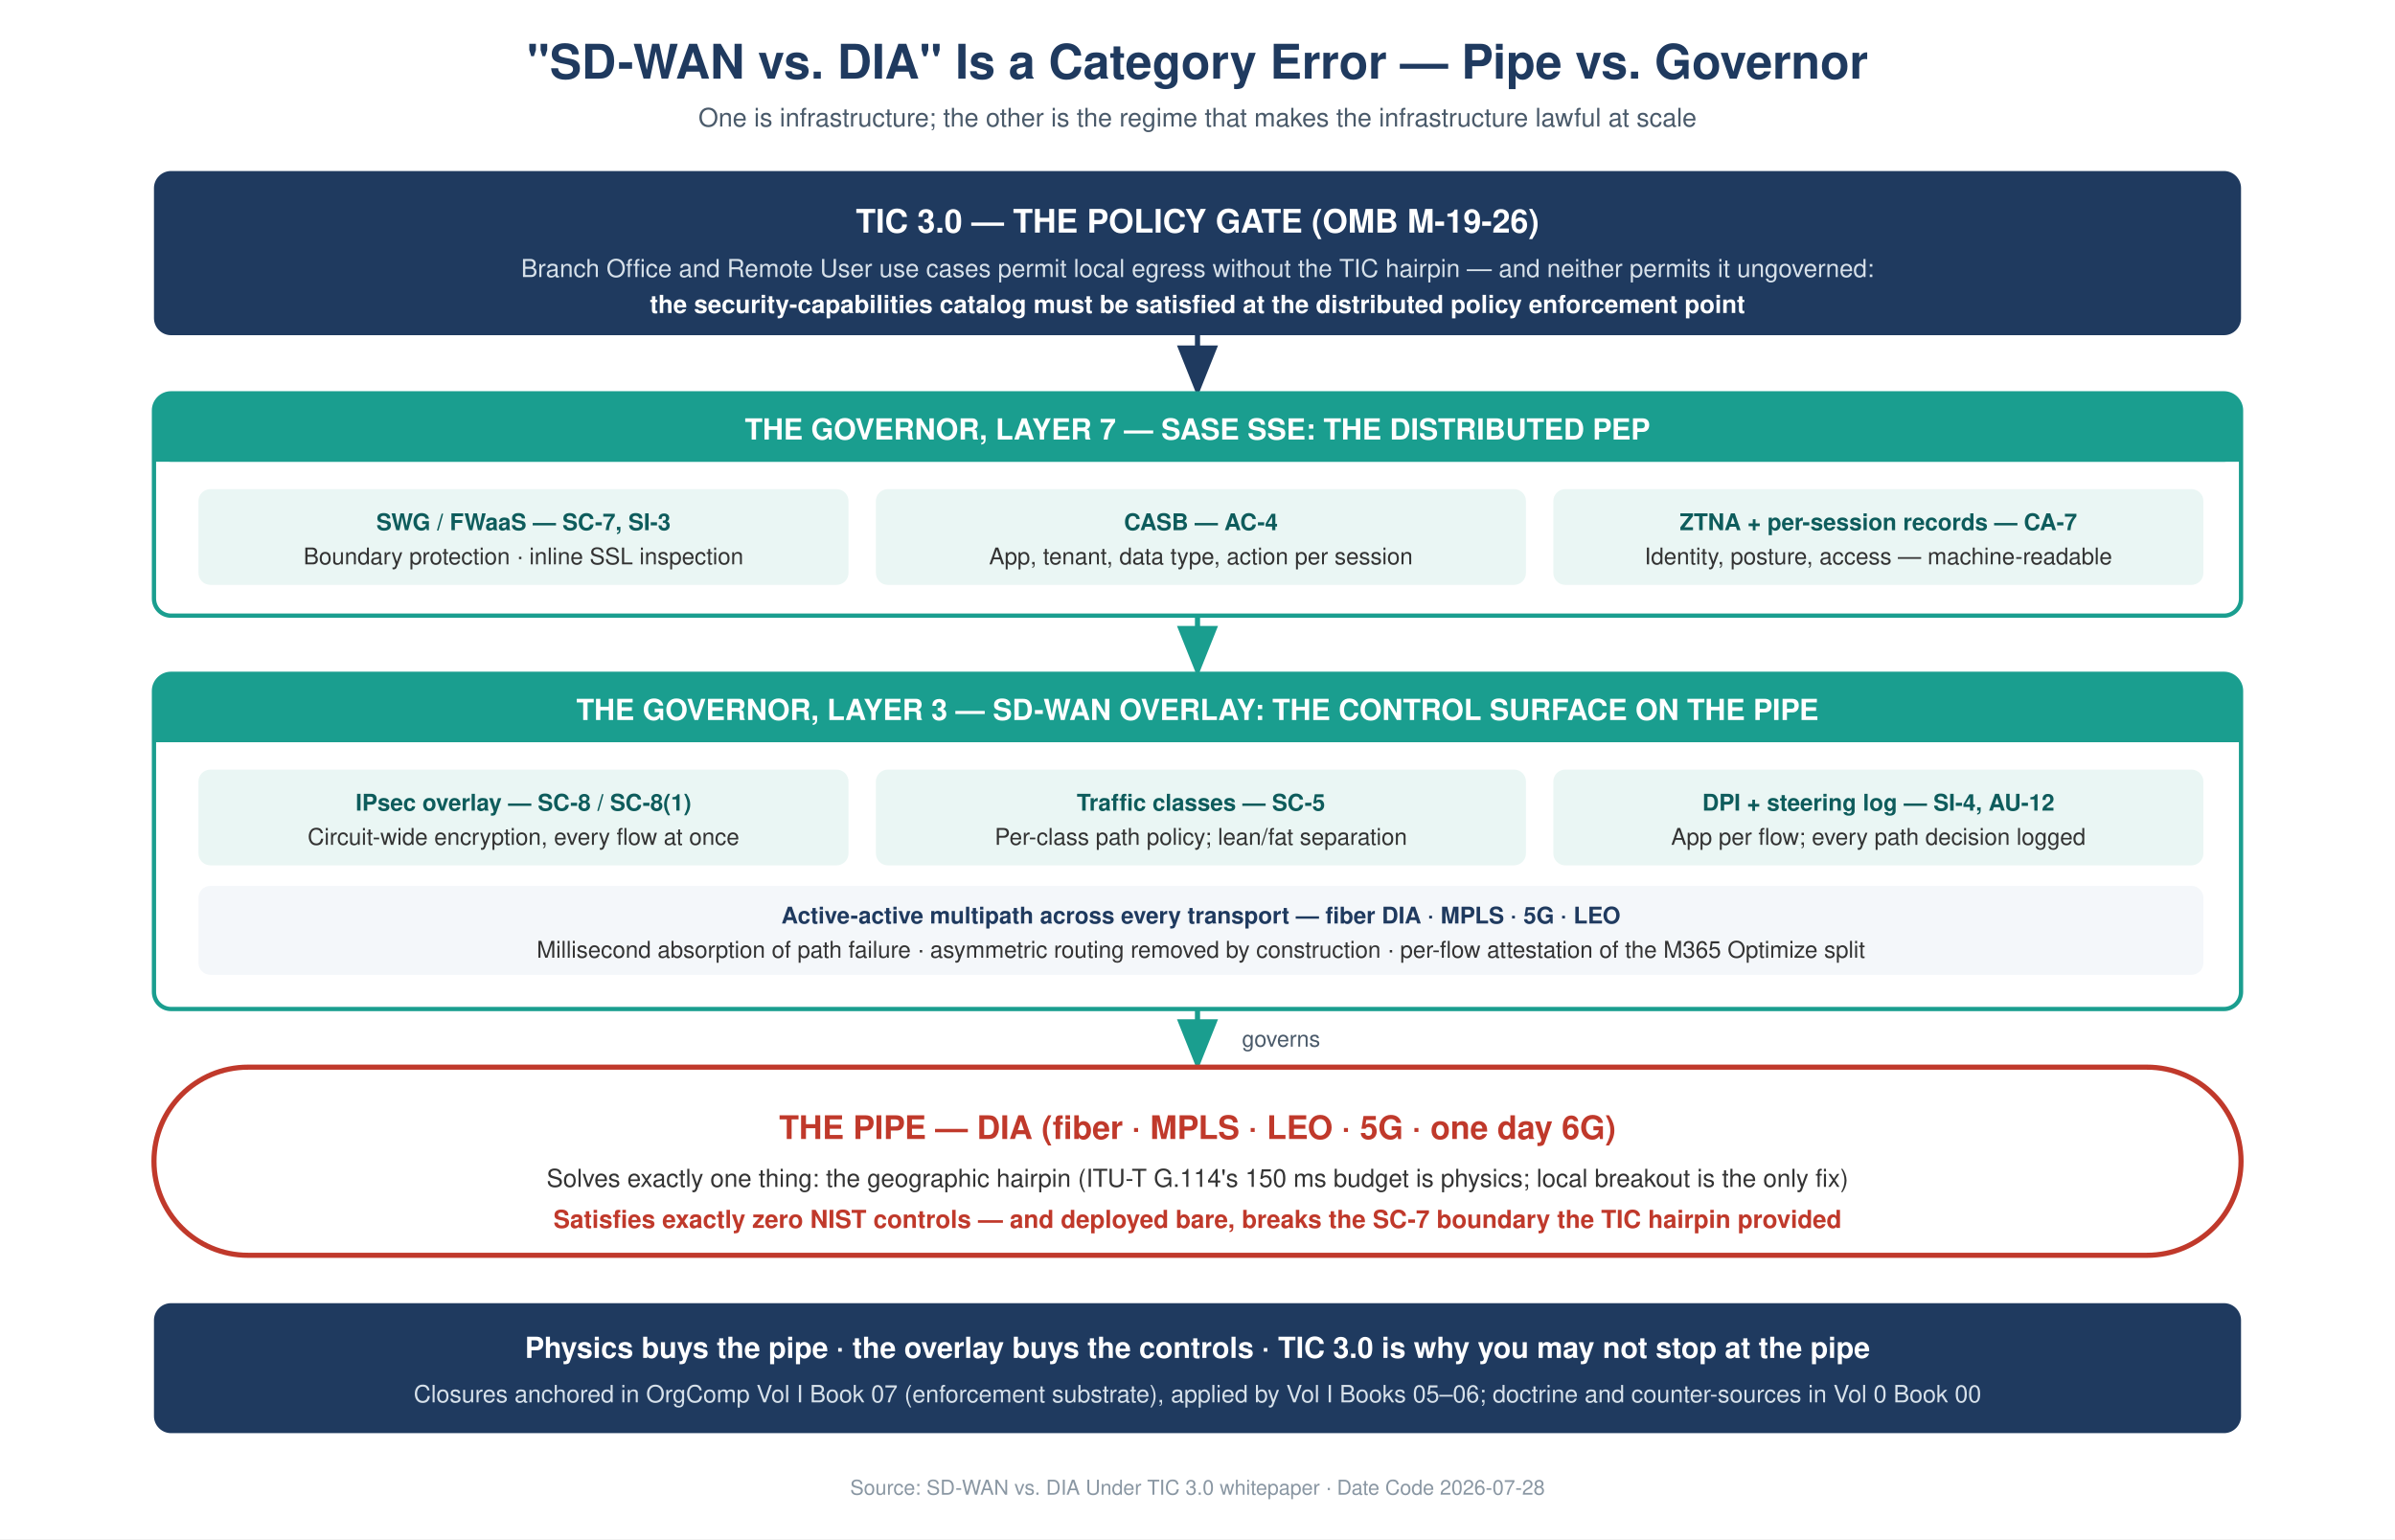
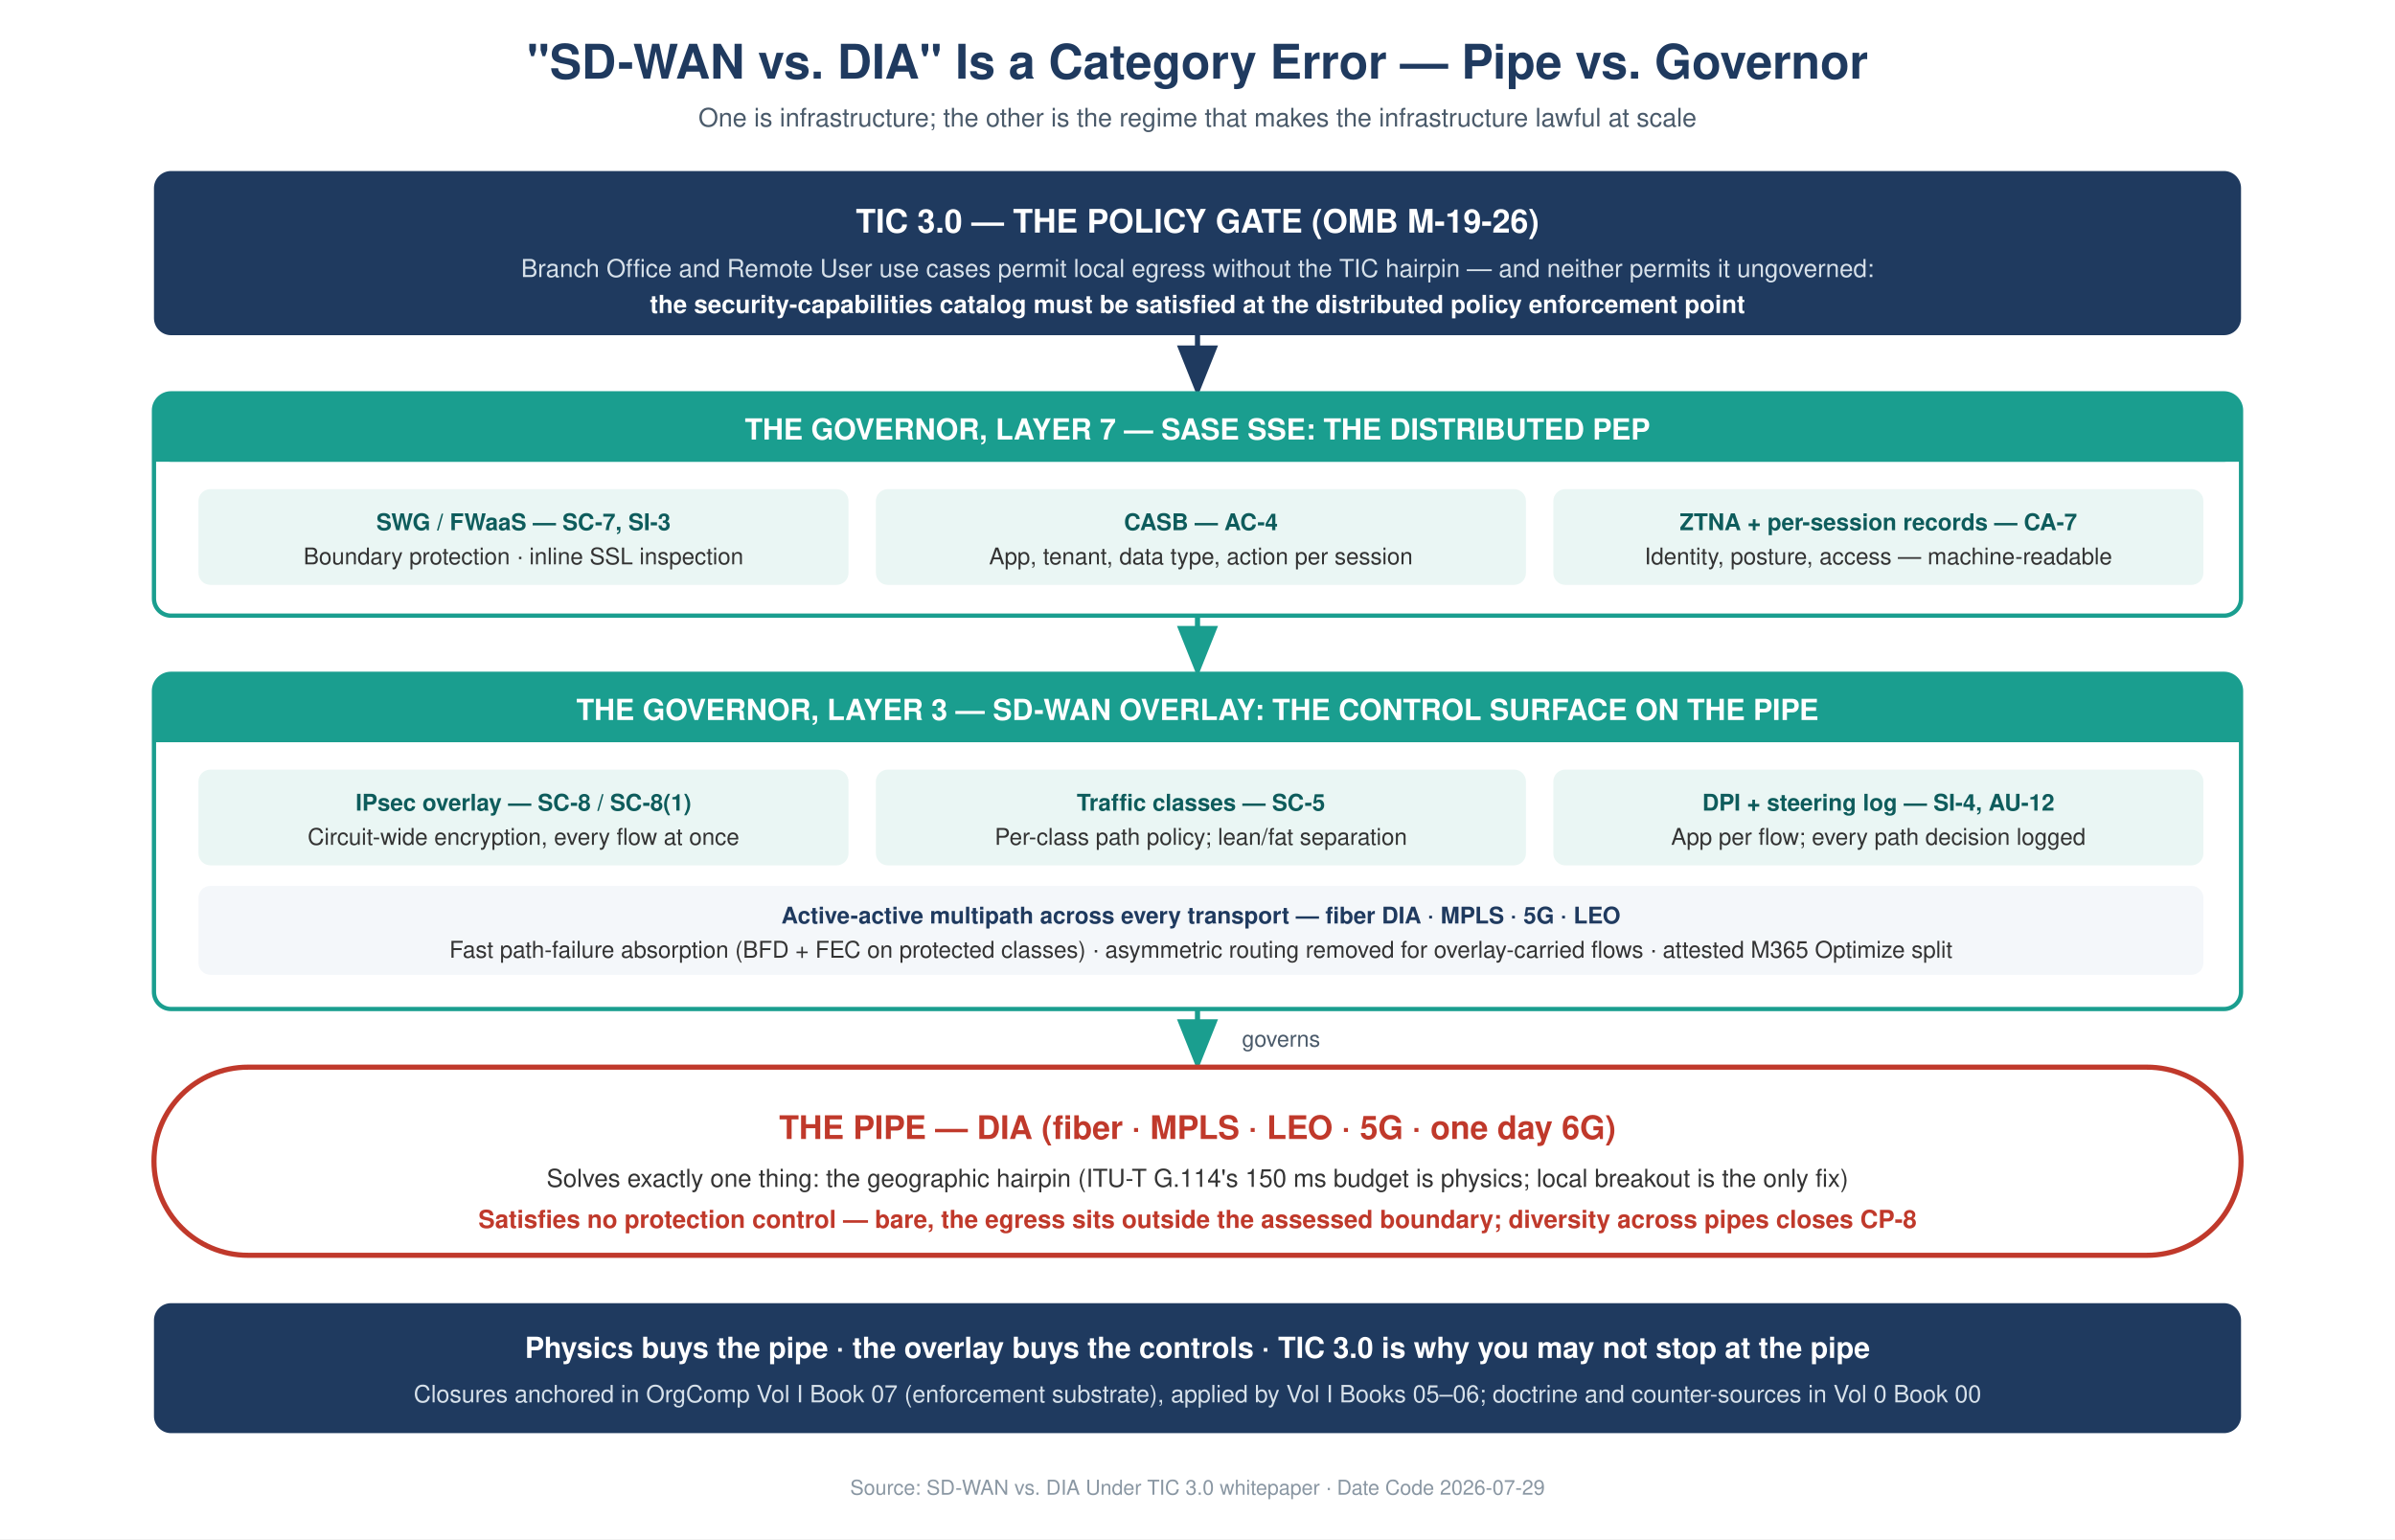
<svg xmlns="http://www.w3.org/2000/svg" width="1400" height="900" viewBox="0 0 1400 900" font-family="Segoe UI, Helvetica, Arial, sans-serif">
  <rect width="1400" height="900" fill="#FFFFFF" />
  <text x="700" y="46" text-anchor="middle" font-size="28" font-weight="700" fill="#1F3A5F">"SD-WAN vs. DIA" Is a Category Error — Pipe vs. Governor</text>
  <text x="700" y="74" text-anchor="middle" font-size="15" fill="#4A5A6A">One is infrastructure; the other is the regime that makes the infrastructure lawful at scale</text>
  <rect x="90" y="100" width="1220" height="96" rx="10" fill="#1F3A5F" />
  <text x="700" y="136" text-anchor="middle" font-size="19" font-weight="700" fill="#FFFFFF">TIC 3.0 — THE POLICY GATE (OMB M-19-26)</text>
  <text x="700" y="162" text-anchor="middle" font-size="14.5" fill="#D7E1EA">Branch Office and Remote User use cases permit local egress without the TIC hairpin — and neither permits it ungoverned:</text>
  <text x="700" y="183" text-anchor="middle" font-size="14.5" font-weight="700" fill="#FFFFFF">the security-capabilities catalog must be satisfied at the distributed policy enforcement point</text>
  <path d="M 700 196 L 700 226" stroke="#1F3A5F" stroke-width="3" marker-end="url(#arrowNavy)" />
  <defs>
    <marker id="arrowNavy" markerWidth="10" markerHeight="8" refX="8" refY="4" orient="auto">
      <path d="M0,0 L10,4 L0,8 z" fill="#1F3A5F" />
    </marker>
    <marker id="arrowTeal" markerWidth="10" markerHeight="8" refX="8" refY="4" orient="auto">
      <path d="M0,0 L10,4 L0,8 z" fill="#1A9E8F" />
    </marker>
  </defs>
  <rect x="90" y="230" width="1220" height="130" rx="10" fill="#FFFFFF" stroke="#1A9E8F" stroke-width="2.5" />
  <rect x="90" y="230" width="1220" height="40" rx="10" fill="#1A9E8F" />
  <rect x="90" y="252" width="1220" height="18" fill="#1A9E8F" />
  <text x="700" y="257" text-anchor="middle" font-size="17" font-weight="700" fill="#FFFFFF">THE GOVERNOR, LAYER 7 — SASE SSE: THE DISTRIBUTED PEP</text>
  <g font-size="13.5" fill="#333">
    <rect x="116" y="286" width="380" height="56" rx="7" fill="#EAF6F4" />
    <text x="306" y="310" text-anchor="middle" font-weight="700" fill="#0E5C5C">SWG / FWaaS — SC-7, SI-3</text>
    <text x="306" y="330" text-anchor="middle">Boundary protection · inline SSL inspection</text>
    <rect x="512" y="286" width="380" height="56" rx="7" fill="#EAF6F4" />
    <text x="702" y="310" text-anchor="middle" font-weight="700" fill="#0E5C5C">CASB — AC-4</text>
    <text x="702" y="330" text-anchor="middle">App, tenant, data type, action per session</text>
    <rect x="908" y="286" width="380" height="56" rx="7" fill="#EAF6F4" />
    <text x="1098" y="310" text-anchor="middle" font-weight="700" fill="#0E5C5C">ZTNA + per-session records — CA-7</text>
    <text x="1098" y="330" text-anchor="middle">Identity, posture, access — machine-readable</text>
  </g>
  <path d="M 700 360 L 700 390" stroke="#1A9E8F" stroke-width="3" marker-end="url(#arrowTeal)" />
  <rect x="90" y="394" width="1220" height="196" rx="10" fill="#FFFFFF" stroke="#1A9E8F" stroke-width="2.5" />
  <rect x="90" y="394" width="1220" height="40" rx="10" fill="#1A9E8F" />
  <rect x="90" y="416" width="1220" height="18" fill="#1A9E8F" />
  <text x="700" y="421" text-anchor="middle" font-size="17" font-weight="700" fill="#FFFFFF">THE GOVERNOR, LAYER 3 — SD-WAN OVERLAY: THE CONTROL SURFACE ON THE PIPE</text>
  <g font-size="13.5" fill="#333">
    <rect x="116" y="450" width="380" height="56" rx="7" fill="#EAF6F4" />
    <text x="306" y="474" text-anchor="middle" font-weight="700" fill="#0E5C5C">IPsec overlay — SC-8 / SC-8(1)</text>
    <text x="306" y="494" text-anchor="middle">Circuit-wide encryption, every flow at once</text>
    <rect x="512" y="450" width="380" height="56" rx="7" fill="#EAF6F4" />
    <text x="702" y="474" text-anchor="middle" font-weight="700" fill="#0E5C5C">Traffic classes — SC-5</text>
    <text x="702" y="494" text-anchor="middle">Per-class path policy; lean/fat separation</text>
    <rect x="908" y="450" width="380" height="56" rx="7" fill="#EAF6F4" />
    <text x="1098" y="474" text-anchor="middle" font-weight="700" fill="#0E5C5C">DPI + steering log — SI-4, AU-12</text>
    <text x="1098" y="494" text-anchor="middle">App per flow; every path decision logged</text>
    <rect x="116" y="518" width="1172" height="52" rx="7" fill="#F4F7FA" />
    <text x="702" y="540" text-anchor="middle" font-weight="700" fill="#1F3A5F">Active-active multipath across every transport — fiber DIA · MPLS · 5G · LEO</text>
-     <text x="702" y="560" text-anchor="middle">Millisecond absorption of path failure · asymmetric routing removed by construction · per-flow attestation of the M365 Optimize split</text>
+     <text x="702" y="560" text-anchor="middle">Fast path-failure absorption (BFD + FEC on protected classes) · asymmetric routing removed for overlay-carried flows · attested M365 Optimize split</text>
  </g>
  <path d="M 700 590 L 700 620" stroke="#1A9E8F" stroke-width="3" marker-end="url(#arrowTeal)" />
  <text x="726" y="612" font-size="13" fill="#4A5A6A">governs</text>
  <rect x="90" y="624" width="1220" height="110" rx="55" fill="#FFFFFF" stroke="#C0392B" stroke-width="3" />
  <text x="700" y="666" text-anchor="middle" font-size="19" font-weight="700" fill="#C0392B">THE PIPE — DIA (fiber · MPLS · LEO · 5G · one day 6G)</text>
  <text x="700" y="694" text-anchor="middle" font-size="14.5" fill="#333">Solves exactly one thing: the geographic hairpin (ITU-T G.114's 150 ms budget is physics; local breakout is the only fix)</text>
-   <text x="700" y="718" text-anchor="middle" font-size="14.5" font-weight="700" fill="#C0392B">Satisfies exactly zero NIST controls — and deployed bare, breaks the SC-7 boundary the TIC hairpin provided</text>
+   <text x="700" y="718" text-anchor="middle" font-size="14.5" font-weight="700" fill="#C0392B">Satisfies no protection control — bare, the egress sits outside the assessed boundary; diversity across pipes closes CP-8</text>
  <rect x="90" y="762" width="1220" height="76" rx="10" fill="#1F3A5F" />
  <text x="700" y="794" text-anchor="middle" font-size="17" font-weight="700" fill="#FFFFFF">Physics buys the pipe · the overlay buys the controls · TIC 3.0 is why you may not stop at the pipe</text>
  <text x="700" y="820" text-anchor="middle" font-size="14" fill="#D7E1EA">Closures anchored in OrgComp Vol I Book 07 (enforcement substrate), applied by Vol I Books 05–06; doctrine and counter-sources in Vol 0 Book 00</text>
-   <text x="700" y="874" text-anchor="middle" font-size="12" fill="#8A97A3">Source: SD-WAN vs. DIA Under TIC 3.0 whitepaper · Date Code 2026-07-28</text>
+   <text x="700" y="874" text-anchor="middle" font-size="12" fill="#8A97A3">Source: SD-WAN vs. DIA Under TIC 3.0 whitepaper · Date Code 2026-07-29</text>
</svg>
